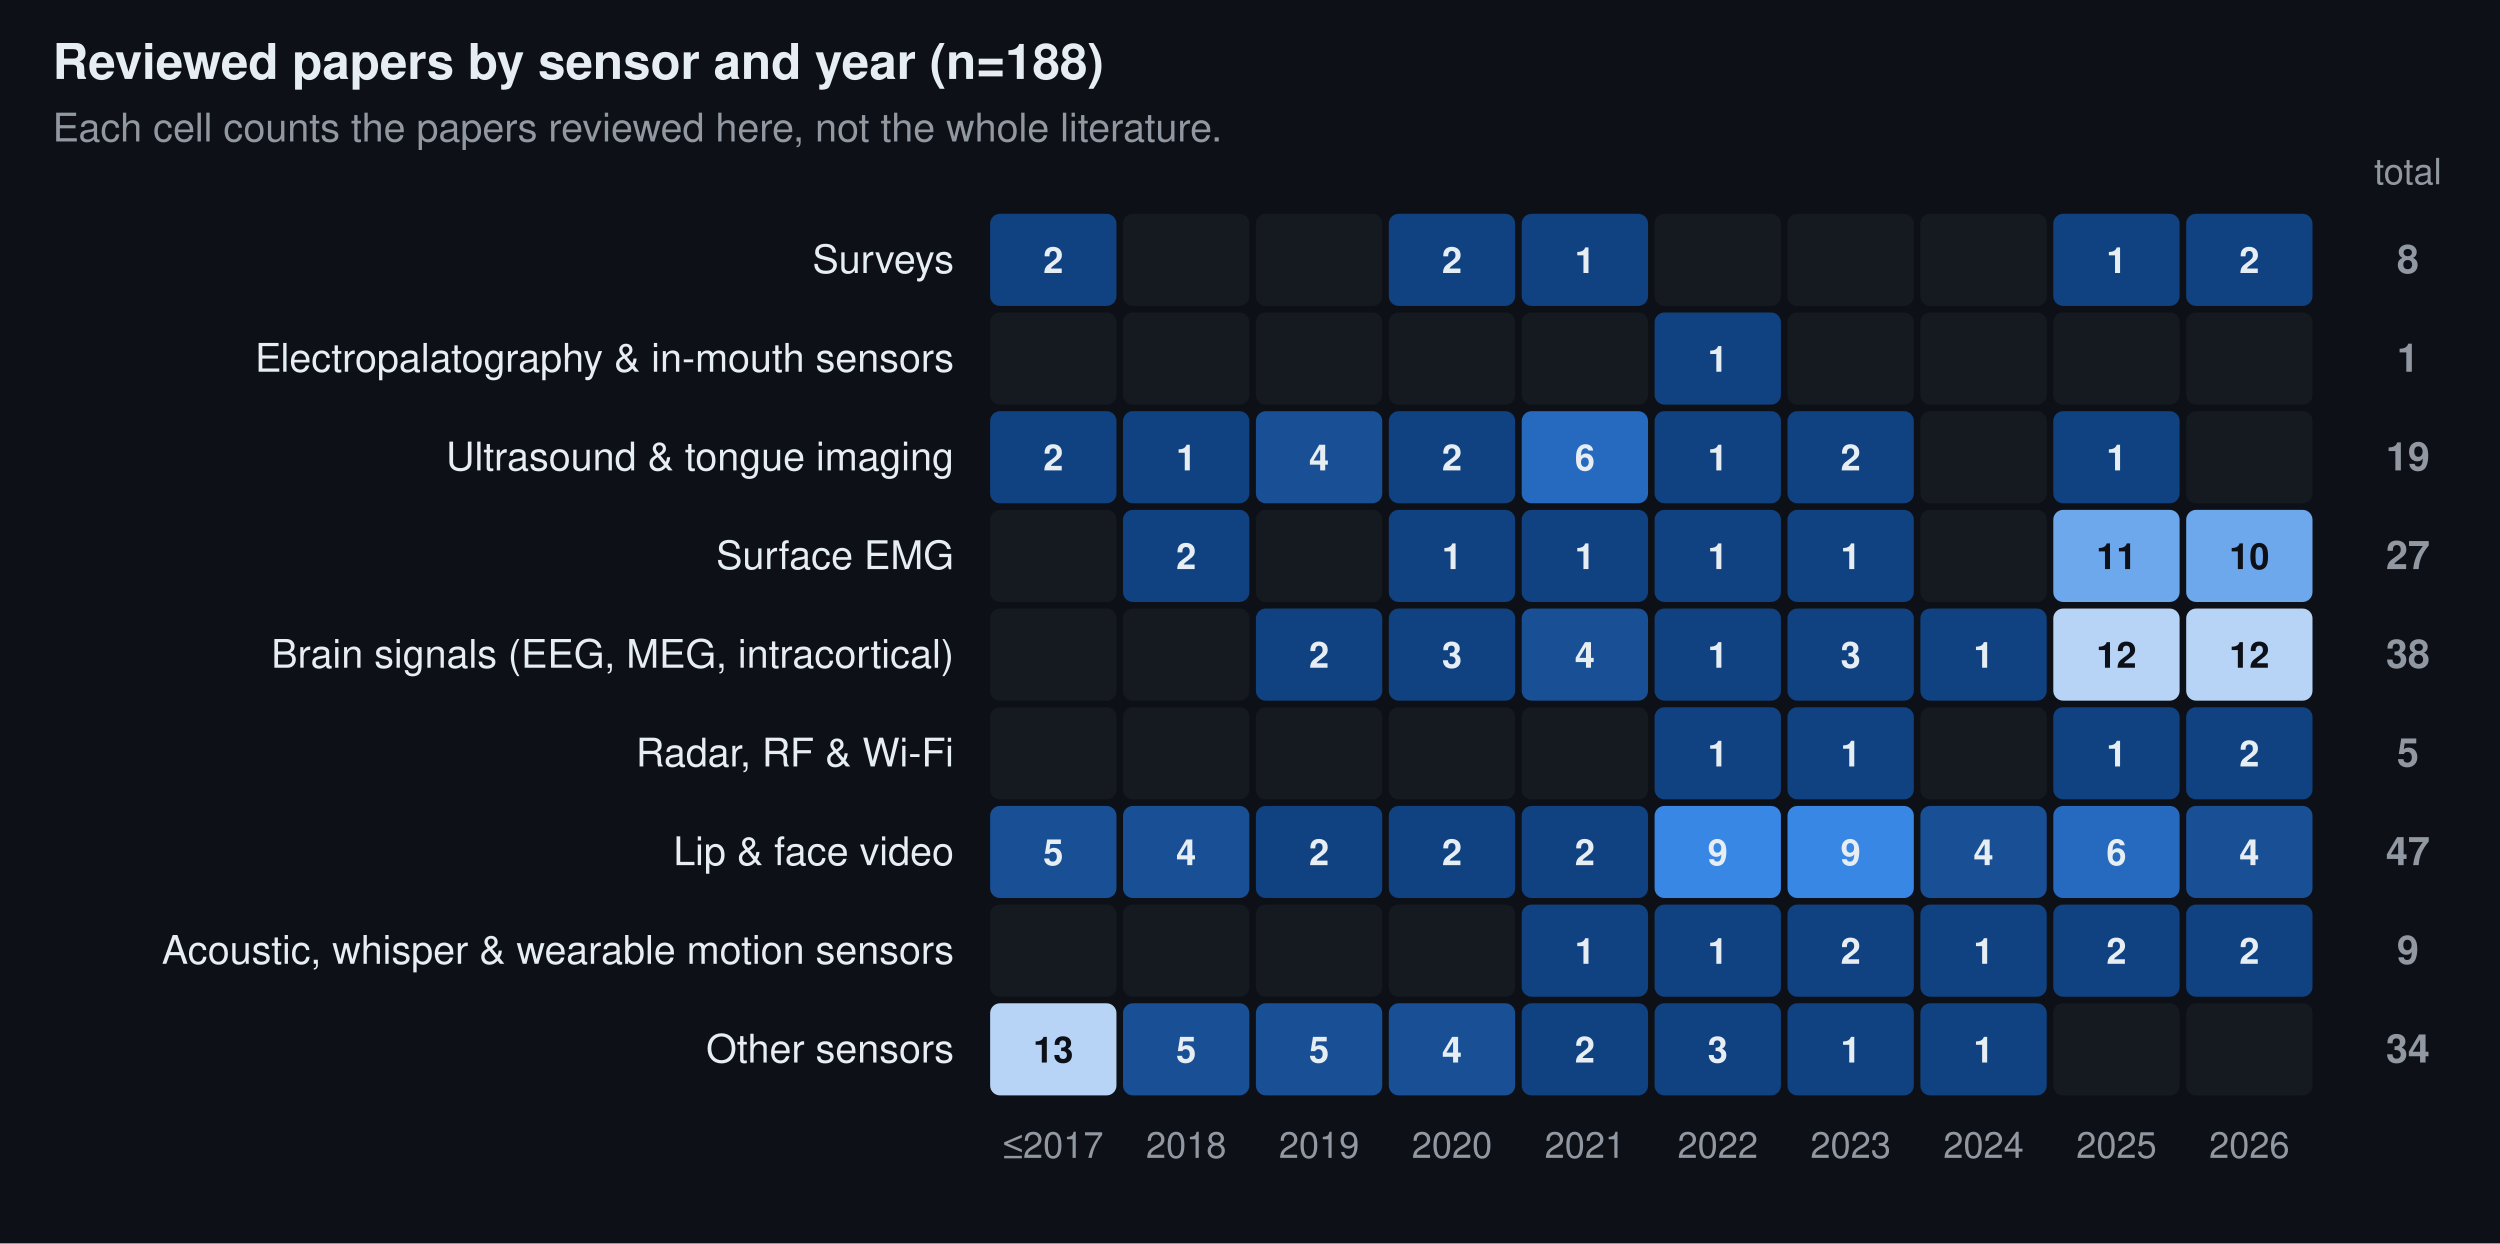
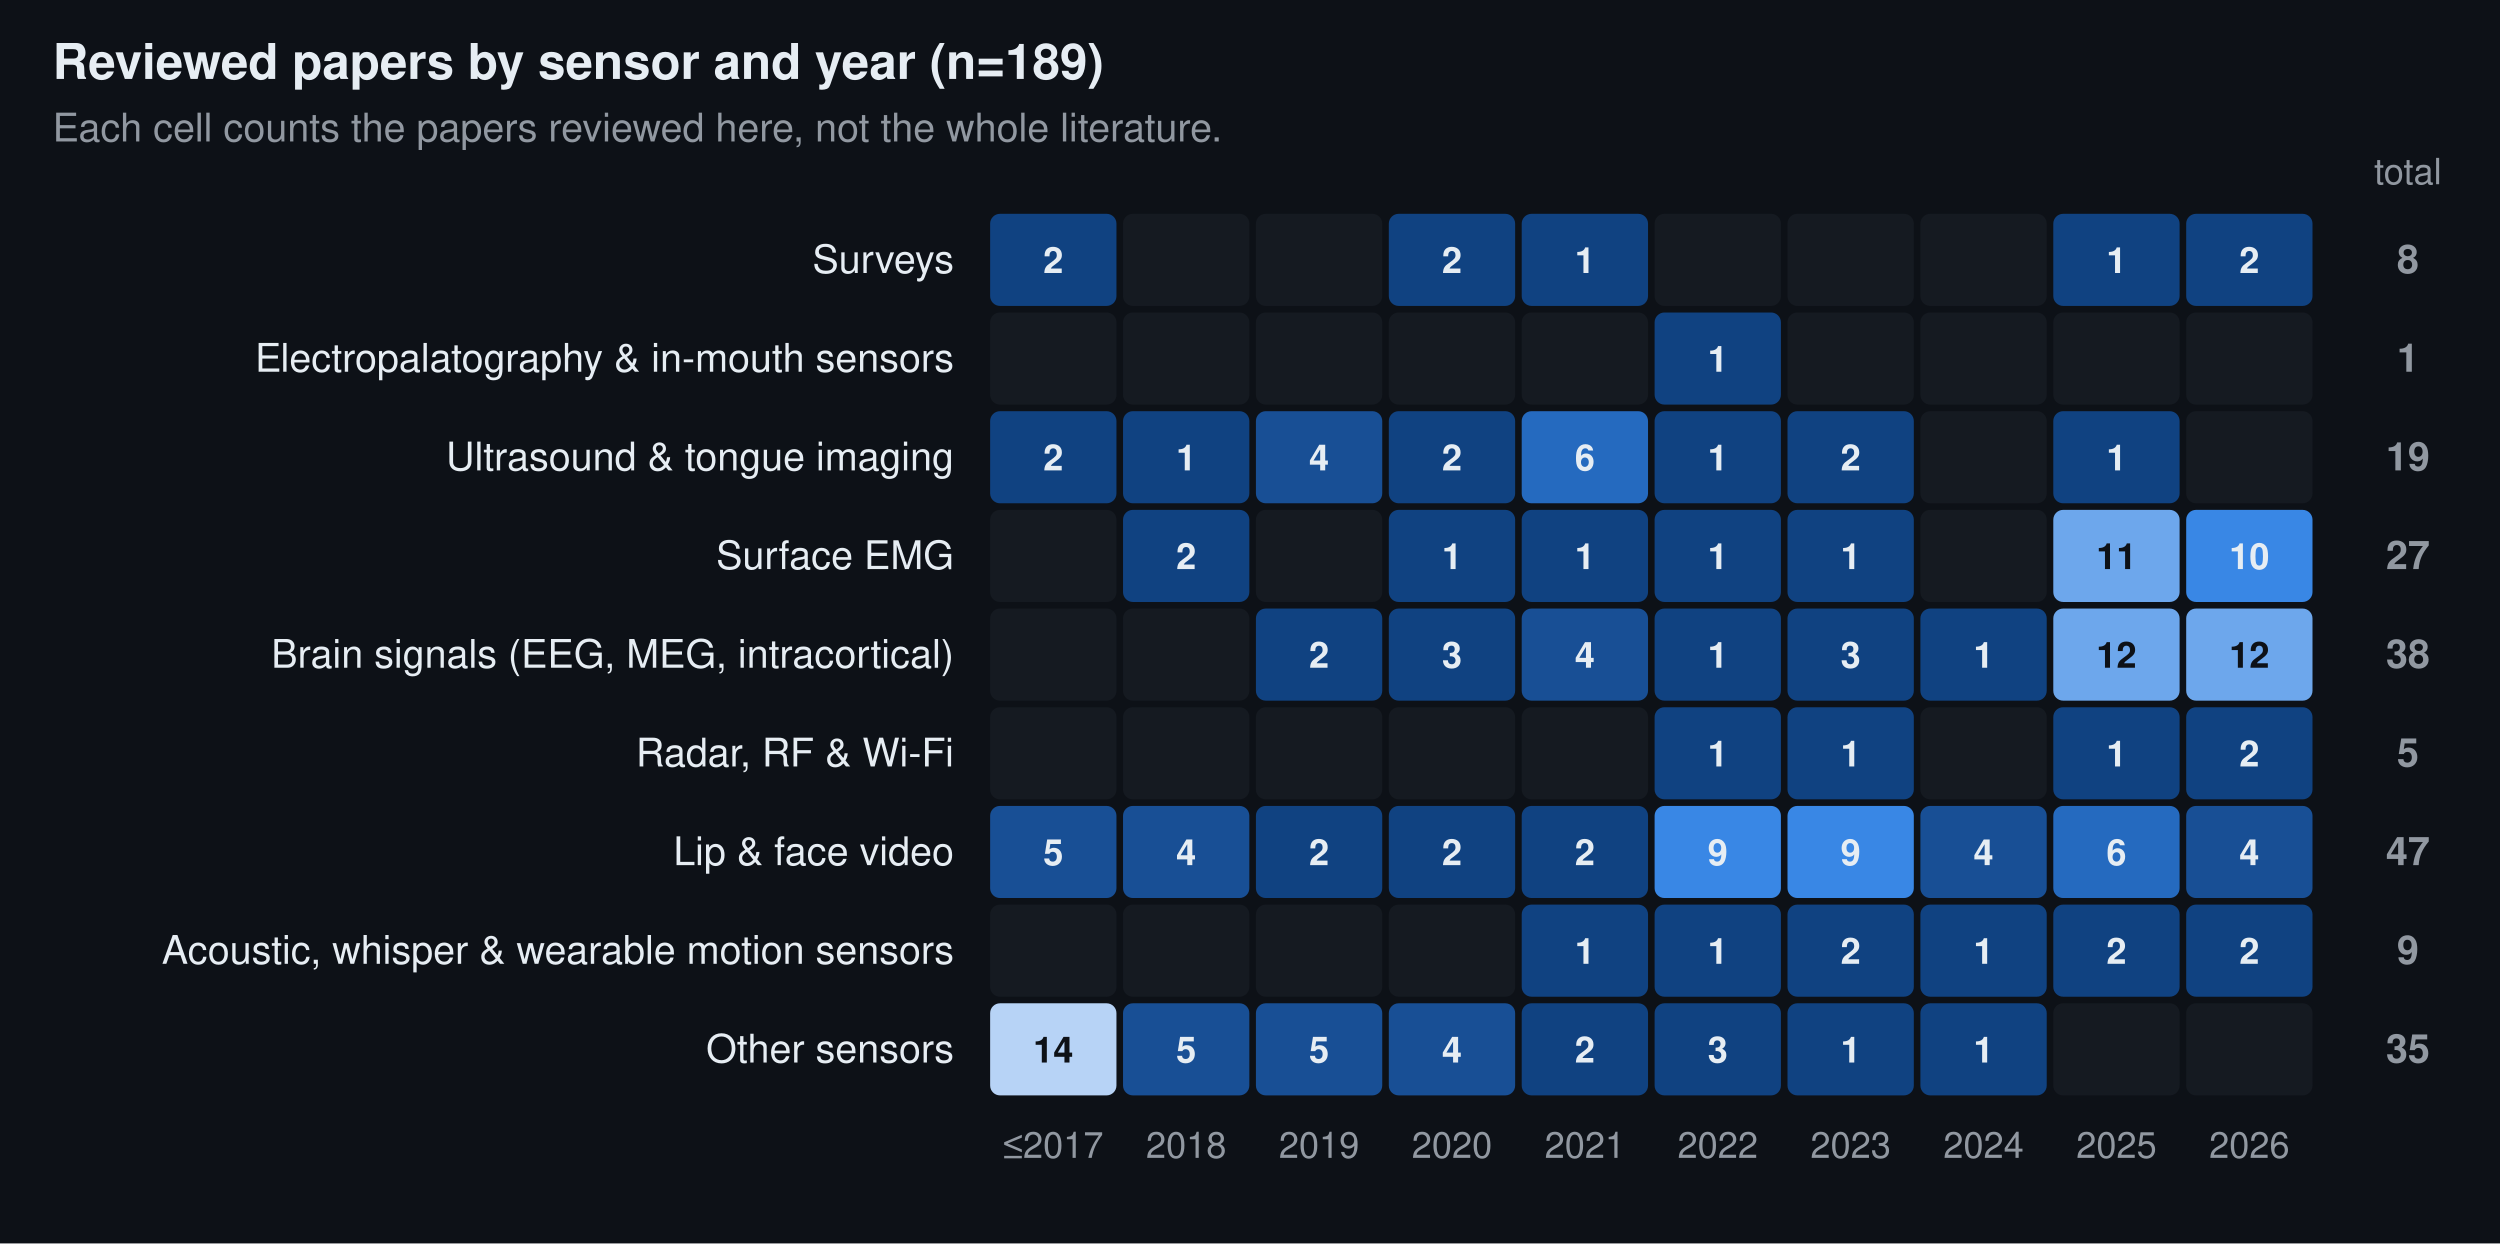
- <svg xmlns="http://www.w3.org/2000/svg" width="760" height="378" viewBox="0 0 760 378" font-family="-apple-system, BlinkMacSystemFont, 'Segoe UI', Helvetica, Arial, sans-serif" role="img" aria-label="Reviewed papers by sensor and year (n=188)">
+ <svg xmlns="http://www.w3.org/2000/svg" width="760" height="378" viewBox="0 0 760 378" font-family="-apple-system, BlinkMacSystemFont, 'Segoe UI', Helvetica, Arial, sans-serif" role="img" aria-label="Reviewed papers by sensor and year (n=189)">
  <rect width="760" height="378" fill="#0d1117" />
-   <text x="16.0" y="24.0" font-size="15" fill="#e6edf3" text-anchor="start" font-weight="600">Reviewed papers by sensor and year (n=188)</text>
+   <text x="16.0" y="24.0" font-size="15" fill="#e6edf3" text-anchor="start" font-weight="600">Reviewed papers by sensor and year (n=189)</text>
  <text x="16.0" y="43.0" font-size="12" fill="#9198a1" text-anchor="start">Each cell counts the papers reviewed here, not the whole literature.</text>
  <text x="320.2" y="352.0" font-size="11" fill="#9198a1" text-anchor="middle">≤2017</text>
  <text x="360.6" y="352.0" font-size="11" fill="#9198a1" text-anchor="middle">2018</text>
  <text x="401.0" y="352.0" font-size="11" fill="#9198a1" text-anchor="middle">2019</text>
  <text x="441.4" y="352.0" font-size="11" fill="#9198a1" text-anchor="middle">2020</text>
  <text x="481.8" y="352.0" font-size="11" fill="#9198a1" text-anchor="middle">2021</text>
  <text x="522.2" y="352.0" font-size="11" fill="#9198a1" text-anchor="middle">2022</text>
  <text x="562.6" y="352.0" font-size="11" fill="#9198a1" text-anchor="middle">2023</text>
  <text x="603.0" y="352.0" font-size="11" fill="#9198a1" text-anchor="middle">2024</text>
  <text x="643.4" y="352.0" font-size="11" fill="#9198a1" text-anchor="middle">2025</text>
  <text x="683.8" y="352.0" font-size="11" fill="#9198a1" text-anchor="middle">2026</text>
  <text x="732.0" y="56.0" font-size="11" fill="#9198a1" text-anchor="middle">total</text>
  <text x="290.0" y="83.0" font-size="12" fill="#e6edf3" text-anchor="end">Surveys</text>
  <rect x="301.0" y="65.0" width="38.4" height="28.0" rx="3" fill="#104281" />
  <text x="320.2" y="83.0" font-size="11" fill="#e6edf3" text-anchor="middle" font-weight="600">2</text>
  <rect x="341.4" y="65.0" width="38.4" height="28.0" rx="3" fill="#151a21" />
  <rect x="381.8" y="65.0" width="38.4" height="28.0" rx="3" fill="#151a21" />
  <rect x="422.2" y="65.0" width="38.4" height="28.0" rx="3" fill="#104281" />
  <text x="441.4" y="83.0" font-size="11" fill="#e6edf3" text-anchor="middle" font-weight="600">2</text>
  <rect x="462.6" y="65.0" width="38.4" height="28.0" rx="3" fill="#104281" />
  <text x="481.8" y="83.0" font-size="11" fill="#e6edf3" text-anchor="middle" font-weight="600">1</text>
  <rect x="503.0" y="65.0" width="38.4" height="28.0" rx="3" fill="#151a21" />
  <rect x="543.4" y="65.0" width="38.4" height="28.0" rx="3" fill="#151a21" />
  <rect x="583.8" y="65.0" width="38.4" height="28.0" rx="3" fill="#151a21" />
  <rect x="624.2" y="65.0" width="38.4" height="28.0" rx="3" fill="#104281" />
  <text x="643.4" y="83.0" font-size="11" fill="#e6edf3" text-anchor="middle" font-weight="600">1</text>
  <rect x="664.6" y="65.0" width="38.4" height="28.0" rx="3" fill="#104281" />
  <text x="683.8" y="83.0" font-size="11" fill="#e6edf3" text-anchor="middle" font-weight="600">2</text>
  <text x="732.0" y="83.0" font-size="12" fill="#9198a1" text-anchor="middle" font-weight="600">8</text>
  <text x="290.0" y="113.0" font-size="12" fill="#e6edf3" text-anchor="end">Electropalatography &amp; in-mouth sensors</text>
  <rect x="301.0" y="95.0" width="38.4" height="28.0" rx="3" fill="#151a21" />
  <rect x="341.4" y="95.0" width="38.4" height="28.0" rx="3" fill="#151a21" />
  <rect x="381.8" y="95.0" width="38.4" height="28.0" rx="3" fill="#151a21" />
  <rect x="422.2" y="95.0" width="38.4" height="28.0" rx="3" fill="#151a21" />
  <rect x="462.6" y="95.0" width="38.4" height="28.0" rx="3" fill="#151a21" />
  <rect x="503.0" y="95.0" width="38.4" height="28.0" rx="3" fill="#104281" />
  <text x="522.2" y="113.0" font-size="11" fill="#e6edf3" text-anchor="middle" font-weight="600">1</text>
  <rect x="543.4" y="95.0" width="38.4" height="28.0" rx="3" fill="#151a21" />
  <rect x="583.8" y="95.0" width="38.4" height="28.0" rx="3" fill="#151a21" />
  <rect x="624.2" y="95.0" width="38.4" height="28.0" rx="3" fill="#151a21" />
  <rect x="664.6" y="95.0" width="38.4" height="28.0" rx="3" fill="#151a21" />
  <text x="732.0" y="113.0" font-size="12" fill="#9198a1" text-anchor="middle" font-weight="600">1</text>
  <text x="290.0" y="143.0" font-size="12" fill="#e6edf3" text-anchor="end">Ultrasound &amp; tongue imaging</text>
  <rect x="301.0" y="125.0" width="38.4" height="28.0" rx="3" fill="#104281" />
  <text x="320.2" y="143.0" font-size="11" fill="#e6edf3" text-anchor="middle" font-weight="600">2</text>
  <rect x="341.4" y="125.0" width="38.4" height="28.0" rx="3" fill="#104281" />
  <text x="360.6" y="143.0" font-size="11" fill="#e6edf3" text-anchor="middle" font-weight="600">1</text>
  <rect x="381.8" y="125.0" width="38.4" height="28.0" rx="3" fill="#184f95" />
  <text x="401.0" y="143.0" font-size="11" fill="#e6edf3" text-anchor="middle" font-weight="600">4</text>
  <rect x="422.2" y="125.0" width="38.4" height="28.0" rx="3" fill="#104281" />
  <text x="441.4" y="143.0" font-size="11" fill="#e6edf3" text-anchor="middle" font-weight="600">2</text>
  <rect x="462.6" y="125.0" width="38.4" height="28.0" rx="3" fill="#256abf" />
  <text x="481.8" y="143.0" font-size="11" fill="#e6edf3" text-anchor="middle" font-weight="600">6</text>
  <rect x="503.0" y="125.0" width="38.4" height="28.0" rx="3" fill="#104281" />
  <text x="522.2" y="143.0" font-size="11" fill="#e6edf3" text-anchor="middle" font-weight="600">1</text>
  <rect x="543.4" y="125.0" width="38.4" height="28.0" rx="3" fill="#104281" />
  <text x="562.6" y="143.0" font-size="11" fill="#e6edf3" text-anchor="middle" font-weight="600">2</text>
  <rect x="583.8" y="125.0" width="38.4" height="28.0" rx="3" fill="#151a21" />
  <rect x="624.2" y="125.0" width="38.4" height="28.0" rx="3" fill="#104281" />
  <text x="643.4" y="143.0" font-size="11" fill="#e6edf3" text-anchor="middle" font-weight="600">1</text>
  <rect x="664.6" y="125.0" width="38.4" height="28.0" rx="3" fill="#151a21" />
  <text x="732.0" y="143.0" font-size="12" fill="#9198a1" text-anchor="middle" font-weight="600">19</text>
  <text x="290.0" y="173.0" font-size="12" fill="#e6edf3" text-anchor="end">Surface EMG</text>
  <rect x="301.0" y="155.0" width="38.4" height="28.0" rx="3" fill="#151a21" />
  <rect x="341.4" y="155.0" width="38.4" height="28.0" rx="3" fill="#104281" />
  <text x="360.6" y="173.0" font-size="11" fill="#e6edf3" text-anchor="middle" font-weight="600">2</text>
  <rect x="381.8" y="155.0" width="38.4" height="28.0" rx="3" fill="#151a21" />
  <rect x="422.2" y="155.0" width="38.4" height="28.0" rx="3" fill="#104281" />
  <text x="441.4" y="173.0" font-size="11" fill="#e6edf3" text-anchor="middle" font-weight="600">1</text>
  <rect x="462.6" y="155.0" width="38.4" height="28.0" rx="3" fill="#104281" />
  <text x="481.8" y="173.0" font-size="11" fill="#e6edf3" text-anchor="middle" font-weight="600">1</text>
  <rect x="503.0" y="155.0" width="38.4" height="28.0" rx="3" fill="#104281" />
  <text x="522.2" y="173.0" font-size="11" fill="#e6edf3" text-anchor="middle" font-weight="600">1</text>
  <rect x="543.4" y="155.0" width="38.4" height="28.0" rx="3" fill="#104281" />
  <text x="562.6" y="173.0" font-size="11" fill="#e6edf3" text-anchor="middle" font-weight="600">1</text>
  <rect x="583.8" y="155.0" width="38.4" height="28.0" rx="3" fill="#151a21" />
  <rect x="624.2" y="155.0" width="38.4" height="28.0" rx="3" fill="#6da7ec" />
  <text x="643.4" y="173.0" font-size="11" fill="#0d1117" text-anchor="middle" font-weight="600">11</text>
-   <rect x="664.6" y="155.0" width="38.4" height="28.0" rx="3" fill="#6da7ec" />
-   <text x="683.8" y="173.0" font-size="11" fill="#0d1117" text-anchor="middle" font-weight="600">10</text>
+   <rect x="664.6" y="155.0" width="38.4" height="28.0" rx="3" fill="#3987e5" />
+   <text x="683.8" y="173.0" font-size="11" fill="#e6edf3" text-anchor="middle" font-weight="600">10</text>
  <text x="732.0" y="173.0" font-size="12" fill="#9198a1" text-anchor="middle" font-weight="600">27</text>
  <text x="290.0" y="203.0" font-size="12" fill="#e6edf3" text-anchor="end">Brain signals (EEG, MEG, intracortical)</text>
  <rect x="301.0" y="185.0" width="38.4" height="28.0" rx="3" fill="#151a21" />
  <rect x="341.4" y="185.0" width="38.4" height="28.0" rx="3" fill="#151a21" />
  <rect x="381.8" y="185.0" width="38.4" height="28.0" rx="3" fill="#104281" />
  <text x="401.0" y="203.0" font-size="11" fill="#e6edf3" text-anchor="middle" font-weight="600">2</text>
  <rect x="422.2" y="185.0" width="38.4" height="28.0" rx="3" fill="#104281" />
  <text x="441.4" y="203.0" font-size="11" fill="#e6edf3" text-anchor="middle" font-weight="600">3</text>
  <rect x="462.6" y="185.0" width="38.4" height="28.0" rx="3" fill="#184f95" />
  <text x="481.8" y="203.0" font-size="11" fill="#e6edf3" text-anchor="middle" font-weight="600">4</text>
  <rect x="503.0" y="185.0" width="38.4" height="28.0" rx="3" fill="#104281" />
  <text x="522.2" y="203.0" font-size="11" fill="#e6edf3" text-anchor="middle" font-weight="600">1</text>
  <rect x="543.4" y="185.0" width="38.4" height="28.0" rx="3" fill="#104281" />
  <text x="562.6" y="203.0" font-size="11" fill="#e6edf3" text-anchor="middle" font-weight="600">3</text>
  <rect x="583.8" y="185.0" width="38.4" height="28.0" rx="3" fill="#104281" />
  <text x="603.0" y="203.0" font-size="11" fill="#e6edf3" text-anchor="middle" font-weight="600">1</text>
-   <rect x="624.2" y="185.0" width="38.4" height="28.0" rx="3" fill="#b7d3f6" />
+   <rect x="624.2" y="185.0" width="38.4" height="28.0" rx="3" fill="#6da7ec" />
  <text x="643.4" y="203.0" font-size="11" fill="#0d1117" text-anchor="middle" font-weight="600">12</text>
-   <rect x="664.6" y="185.0" width="38.4" height="28.0" rx="3" fill="#b7d3f6" />
+   <rect x="664.6" y="185.0" width="38.4" height="28.0" rx="3" fill="#6da7ec" />
  <text x="683.8" y="203.0" font-size="11" fill="#0d1117" text-anchor="middle" font-weight="600">12</text>
  <text x="732.0" y="203.0" font-size="12" fill="#9198a1" text-anchor="middle" font-weight="600">38</text>
  <text x="290.0" y="233.0" font-size="12" fill="#e6edf3" text-anchor="end">Radar, RF &amp; Wi-Fi</text>
  <rect x="301.0" y="215.0" width="38.4" height="28.0" rx="3" fill="#151a21" />
  <rect x="341.4" y="215.0" width="38.4" height="28.0" rx="3" fill="#151a21" />
  <rect x="381.8" y="215.0" width="38.4" height="28.0" rx="3" fill="#151a21" />
  <rect x="422.2" y="215.0" width="38.4" height="28.0" rx="3" fill="#151a21" />
  <rect x="462.6" y="215.0" width="38.4" height="28.0" rx="3" fill="#151a21" />
  <rect x="503.0" y="215.0" width="38.4" height="28.0" rx="3" fill="#104281" />
  <text x="522.2" y="233.0" font-size="11" fill="#e6edf3" text-anchor="middle" font-weight="600">1</text>
  <rect x="543.4" y="215.0" width="38.4" height="28.0" rx="3" fill="#104281" />
  <text x="562.6" y="233.0" font-size="11" fill="#e6edf3" text-anchor="middle" font-weight="600">1</text>
  <rect x="583.8" y="215.0" width="38.4" height="28.0" rx="3" fill="#151a21" />
  <rect x="624.2" y="215.0" width="38.4" height="28.0" rx="3" fill="#104281" />
  <text x="643.4" y="233.0" font-size="11" fill="#e6edf3" text-anchor="middle" font-weight="600">1</text>
  <rect x="664.6" y="215.0" width="38.4" height="28.0" rx="3" fill="#104281" />
  <text x="683.8" y="233.0" font-size="11" fill="#e6edf3" text-anchor="middle" font-weight="600">2</text>
  <text x="732.0" y="233.0" font-size="12" fill="#9198a1" text-anchor="middle" font-weight="600">5</text>
  <text x="290.0" y="263.0" font-size="12" fill="#e6edf3" text-anchor="end">Lip &amp; face video</text>
  <rect x="301.0" y="245.0" width="38.4" height="28.0" rx="3" fill="#184f95" />
  <text x="320.2" y="263.0" font-size="11" fill="#e6edf3" text-anchor="middle" font-weight="600">5</text>
  <rect x="341.4" y="245.0" width="38.4" height="28.0" rx="3" fill="#184f95" />
  <text x="360.6" y="263.0" font-size="11" fill="#e6edf3" text-anchor="middle" font-weight="600">4</text>
  <rect x="381.8" y="245.0" width="38.4" height="28.0" rx="3" fill="#104281" />
  <text x="401.0" y="263.0" font-size="11" fill="#e6edf3" text-anchor="middle" font-weight="600">2</text>
  <rect x="422.2" y="245.0" width="38.4" height="28.0" rx="3" fill="#104281" />
  <text x="441.4" y="263.0" font-size="11" fill="#e6edf3" text-anchor="middle" font-weight="600">2</text>
  <rect x="462.6" y="245.0" width="38.4" height="28.0" rx="3" fill="#104281" />
  <text x="481.8" y="263.0" font-size="11" fill="#e6edf3" text-anchor="middle" font-weight="600">2</text>
  <rect x="503.0" y="245.0" width="38.4" height="28.0" rx="3" fill="#3987e5" />
  <text x="522.2" y="263.0" font-size="11" fill="#e6edf3" text-anchor="middle" font-weight="600">9</text>
  <rect x="543.4" y="245.0" width="38.4" height="28.0" rx="3" fill="#3987e5" />
  <text x="562.6" y="263.0" font-size="11" fill="#e6edf3" text-anchor="middle" font-weight="600">9</text>
  <rect x="583.8" y="245.0" width="38.4" height="28.0" rx="3" fill="#184f95" />
  <text x="603.0" y="263.0" font-size="11" fill="#e6edf3" text-anchor="middle" font-weight="600">4</text>
  <rect x="624.2" y="245.0" width="38.4" height="28.0" rx="3" fill="#256abf" />
  <text x="643.4" y="263.0" font-size="11" fill="#e6edf3" text-anchor="middle" font-weight="600">6</text>
  <rect x="664.6" y="245.0" width="38.4" height="28.0" rx="3" fill="#184f95" />
  <text x="683.8" y="263.0" font-size="11" fill="#e6edf3" text-anchor="middle" font-weight="600">4</text>
  <text x="732.0" y="263.0" font-size="12" fill="#9198a1" text-anchor="middle" font-weight="600">47</text>
  <text x="290.0" y="293.0" font-size="12" fill="#e6edf3" text-anchor="end">Acoustic, whisper &amp; wearable motion sensors</text>
  <rect x="301.0" y="275.0" width="38.4" height="28.0" rx="3" fill="#151a21" />
  <rect x="341.4" y="275.0" width="38.4" height="28.0" rx="3" fill="#151a21" />
  <rect x="381.8" y="275.0" width="38.4" height="28.0" rx="3" fill="#151a21" />
  <rect x="422.2" y="275.0" width="38.4" height="28.0" rx="3" fill="#151a21" />
  <rect x="462.6" y="275.0" width="38.4" height="28.0" rx="3" fill="#104281" />
  <text x="481.8" y="293.0" font-size="11" fill="#e6edf3" text-anchor="middle" font-weight="600">1</text>
  <rect x="503.0" y="275.0" width="38.4" height="28.0" rx="3" fill="#104281" />
  <text x="522.2" y="293.0" font-size="11" fill="#e6edf3" text-anchor="middle" font-weight="600">1</text>
  <rect x="543.4" y="275.0" width="38.4" height="28.0" rx="3" fill="#104281" />
  <text x="562.6" y="293.0" font-size="11" fill="#e6edf3" text-anchor="middle" font-weight="600">2</text>
  <rect x="583.8" y="275.0" width="38.4" height="28.0" rx="3" fill="#104281" />
  <text x="603.0" y="293.0" font-size="11" fill="#e6edf3" text-anchor="middle" font-weight="600">1</text>
  <rect x="624.2" y="275.0" width="38.4" height="28.0" rx="3" fill="#104281" />
  <text x="643.4" y="293.0" font-size="11" fill="#e6edf3" text-anchor="middle" font-weight="600">2</text>
  <rect x="664.6" y="275.0" width="38.4" height="28.0" rx="3" fill="#104281" />
  <text x="683.8" y="293.0" font-size="11" fill="#e6edf3" text-anchor="middle" font-weight="600">2</text>
  <text x="732.0" y="293.0" font-size="12" fill="#9198a1" text-anchor="middle" font-weight="600">9</text>
  <text x="290.0" y="323.0" font-size="12" fill="#e6edf3" text-anchor="end">Other sensors</text>
  <rect x="301.0" y="305.0" width="38.4" height="28.0" rx="3" fill="#b7d3f6" />
-   <text x="320.2" y="323.0" font-size="11" fill="#0d1117" text-anchor="middle" font-weight="600">13</text>
+   <text x="320.2" y="323.0" font-size="11" fill="#0d1117" text-anchor="middle" font-weight="600">14</text>
  <rect x="341.4" y="305.0" width="38.4" height="28.0" rx="3" fill="#184f95" />
  <text x="360.6" y="323.0" font-size="11" fill="#e6edf3" text-anchor="middle" font-weight="600">5</text>
  <rect x="381.8" y="305.0" width="38.4" height="28.0" rx="3" fill="#184f95" />
  <text x="401.0" y="323.0" font-size="11" fill="#e6edf3" text-anchor="middle" font-weight="600">5</text>
  <rect x="422.2" y="305.0" width="38.4" height="28.0" rx="3" fill="#184f95" />
  <text x="441.4" y="323.0" font-size="11" fill="#e6edf3" text-anchor="middle" font-weight="600">4</text>
  <rect x="462.6" y="305.0" width="38.4" height="28.0" rx="3" fill="#104281" />
  <text x="481.8" y="323.0" font-size="11" fill="#e6edf3" text-anchor="middle" font-weight="600">2</text>
  <rect x="503.0" y="305.0" width="38.4" height="28.0" rx="3" fill="#104281" />
  <text x="522.2" y="323.0" font-size="11" fill="#e6edf3" text-anchor="middle" font-weight="600">3</text>
  <rect x="543.4" y="305.0" width="38.4" height="28.0" rx="3" fill="#104281" />
  <text x="562.6" y="323.0" font-size="11" fill="#e6edf3" text-anchor="middle" font-weight="600">1</text>
  <rect x="583.8" y="305.0" width="38.4" height="28.0" rx="3" fill="#104281" />
  <text x="603.0" y="323.0" font-size="11" fill="#e6edf3" text-anchor="middle" font-weight="600">1</text>
  <rect x="624.2" y="305.0" width="38.4" height="28.0" rx="3" fill="#151a21" />
  <rect x="664.6" y="305.0" width="38.4" height="28.0" rx="3" fill="#151a21" />
-   <text x="732.0" y="323.0" font-size="12" fill="#9198a1" text-anchor="middle" font-weight="600">34</text>
+   <text x="732.0" y="323.0" font-size="12" fill="#9198a1" text-anchor="middle" font-weight="600">35</text>
</svg>
